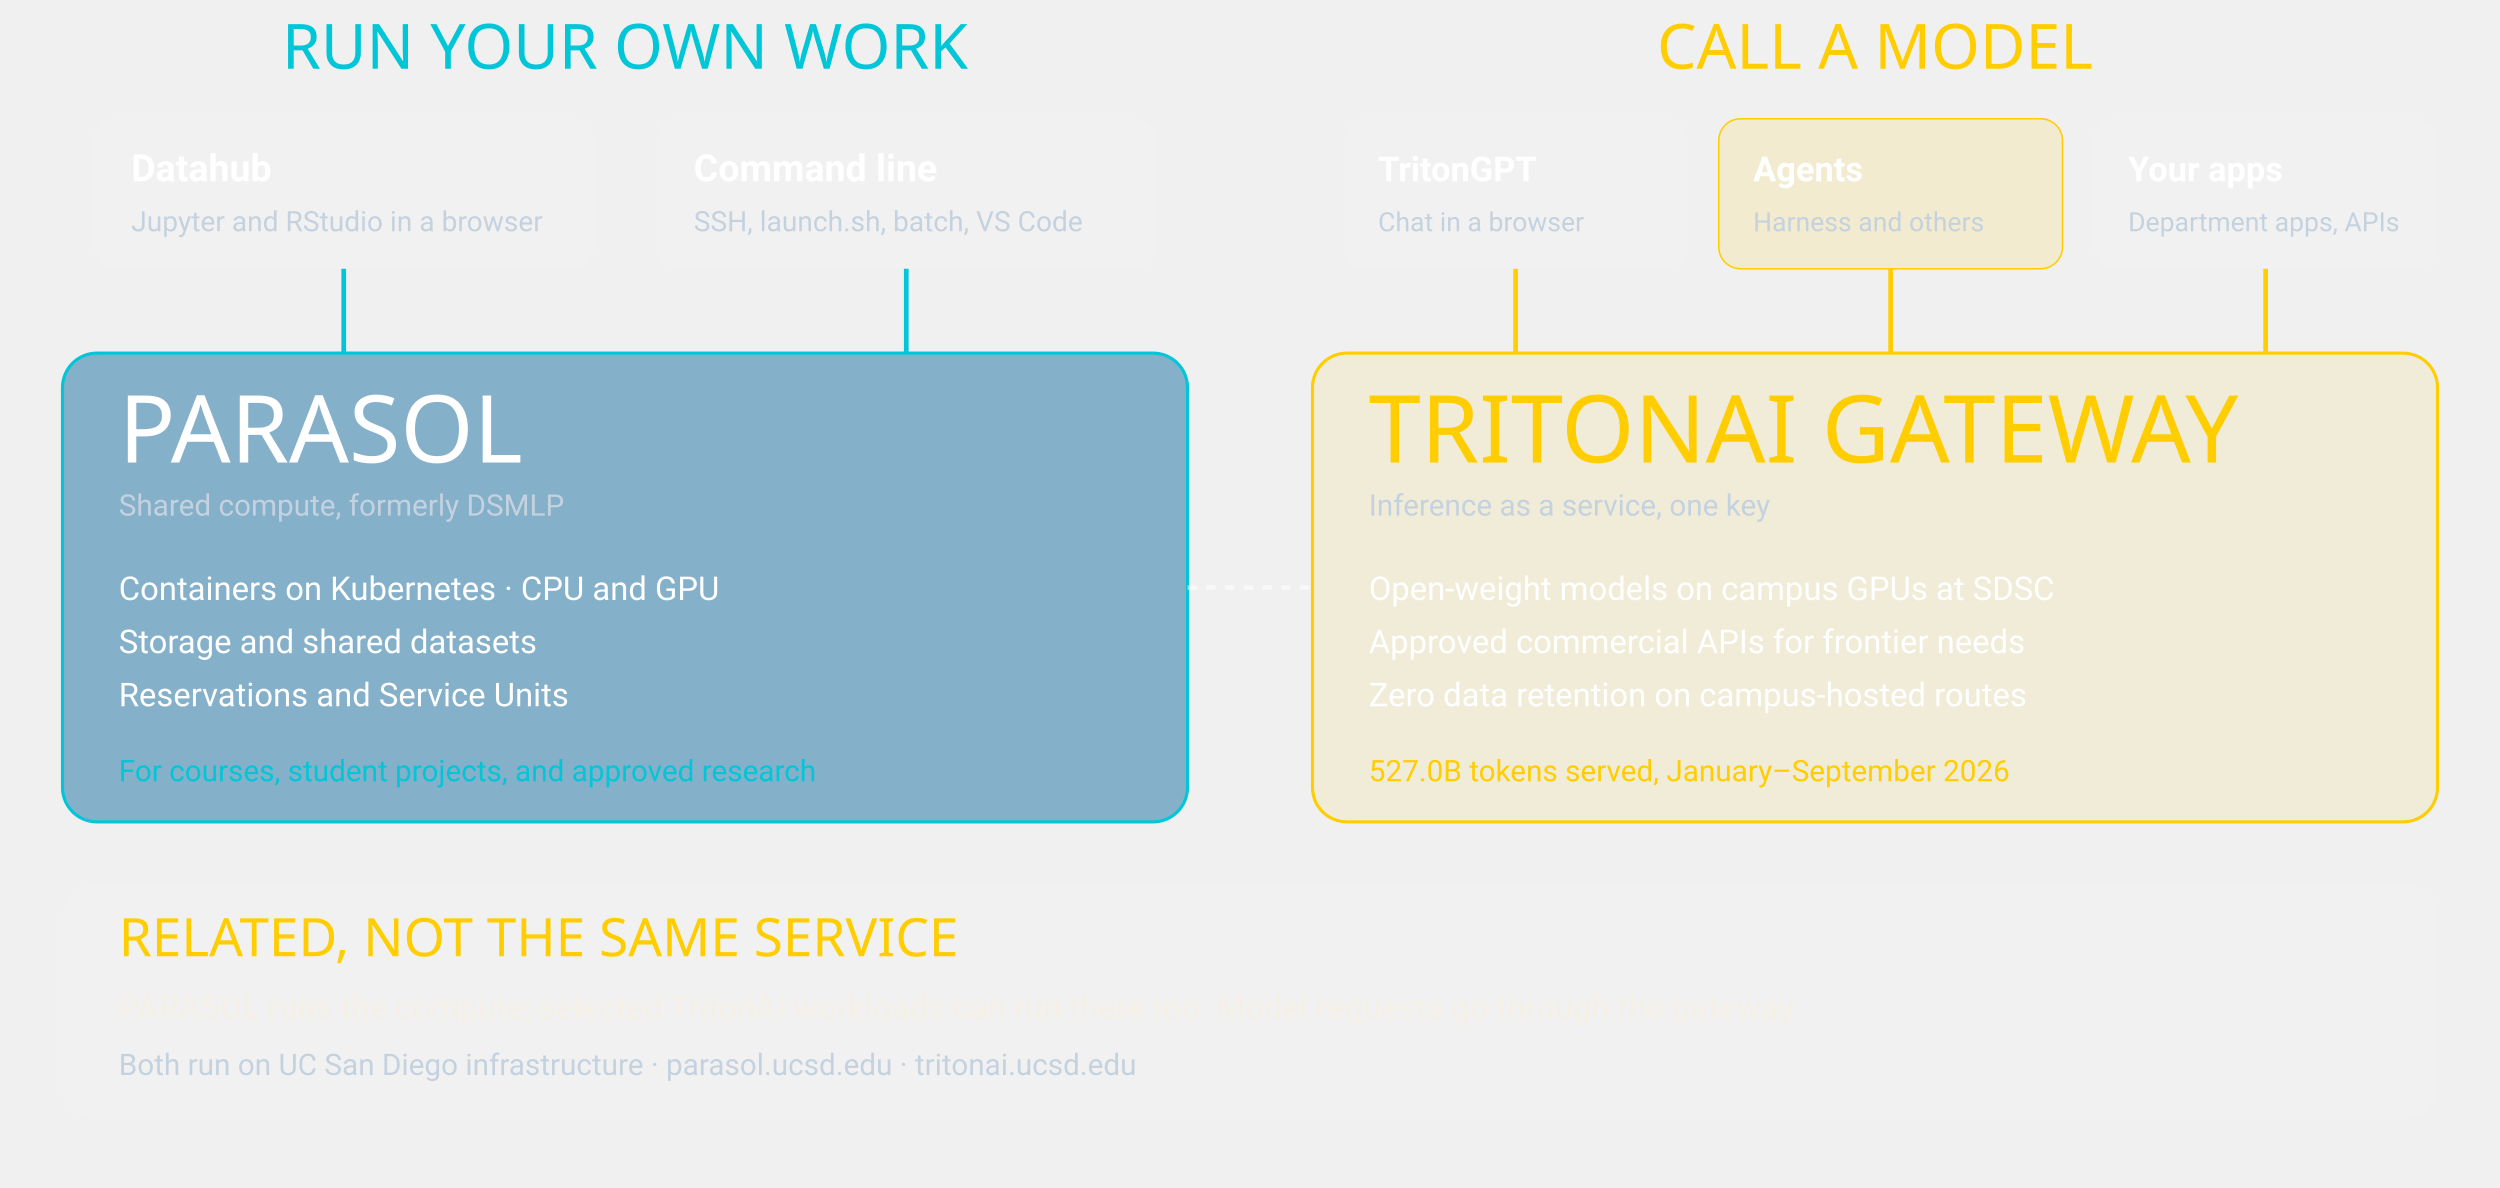
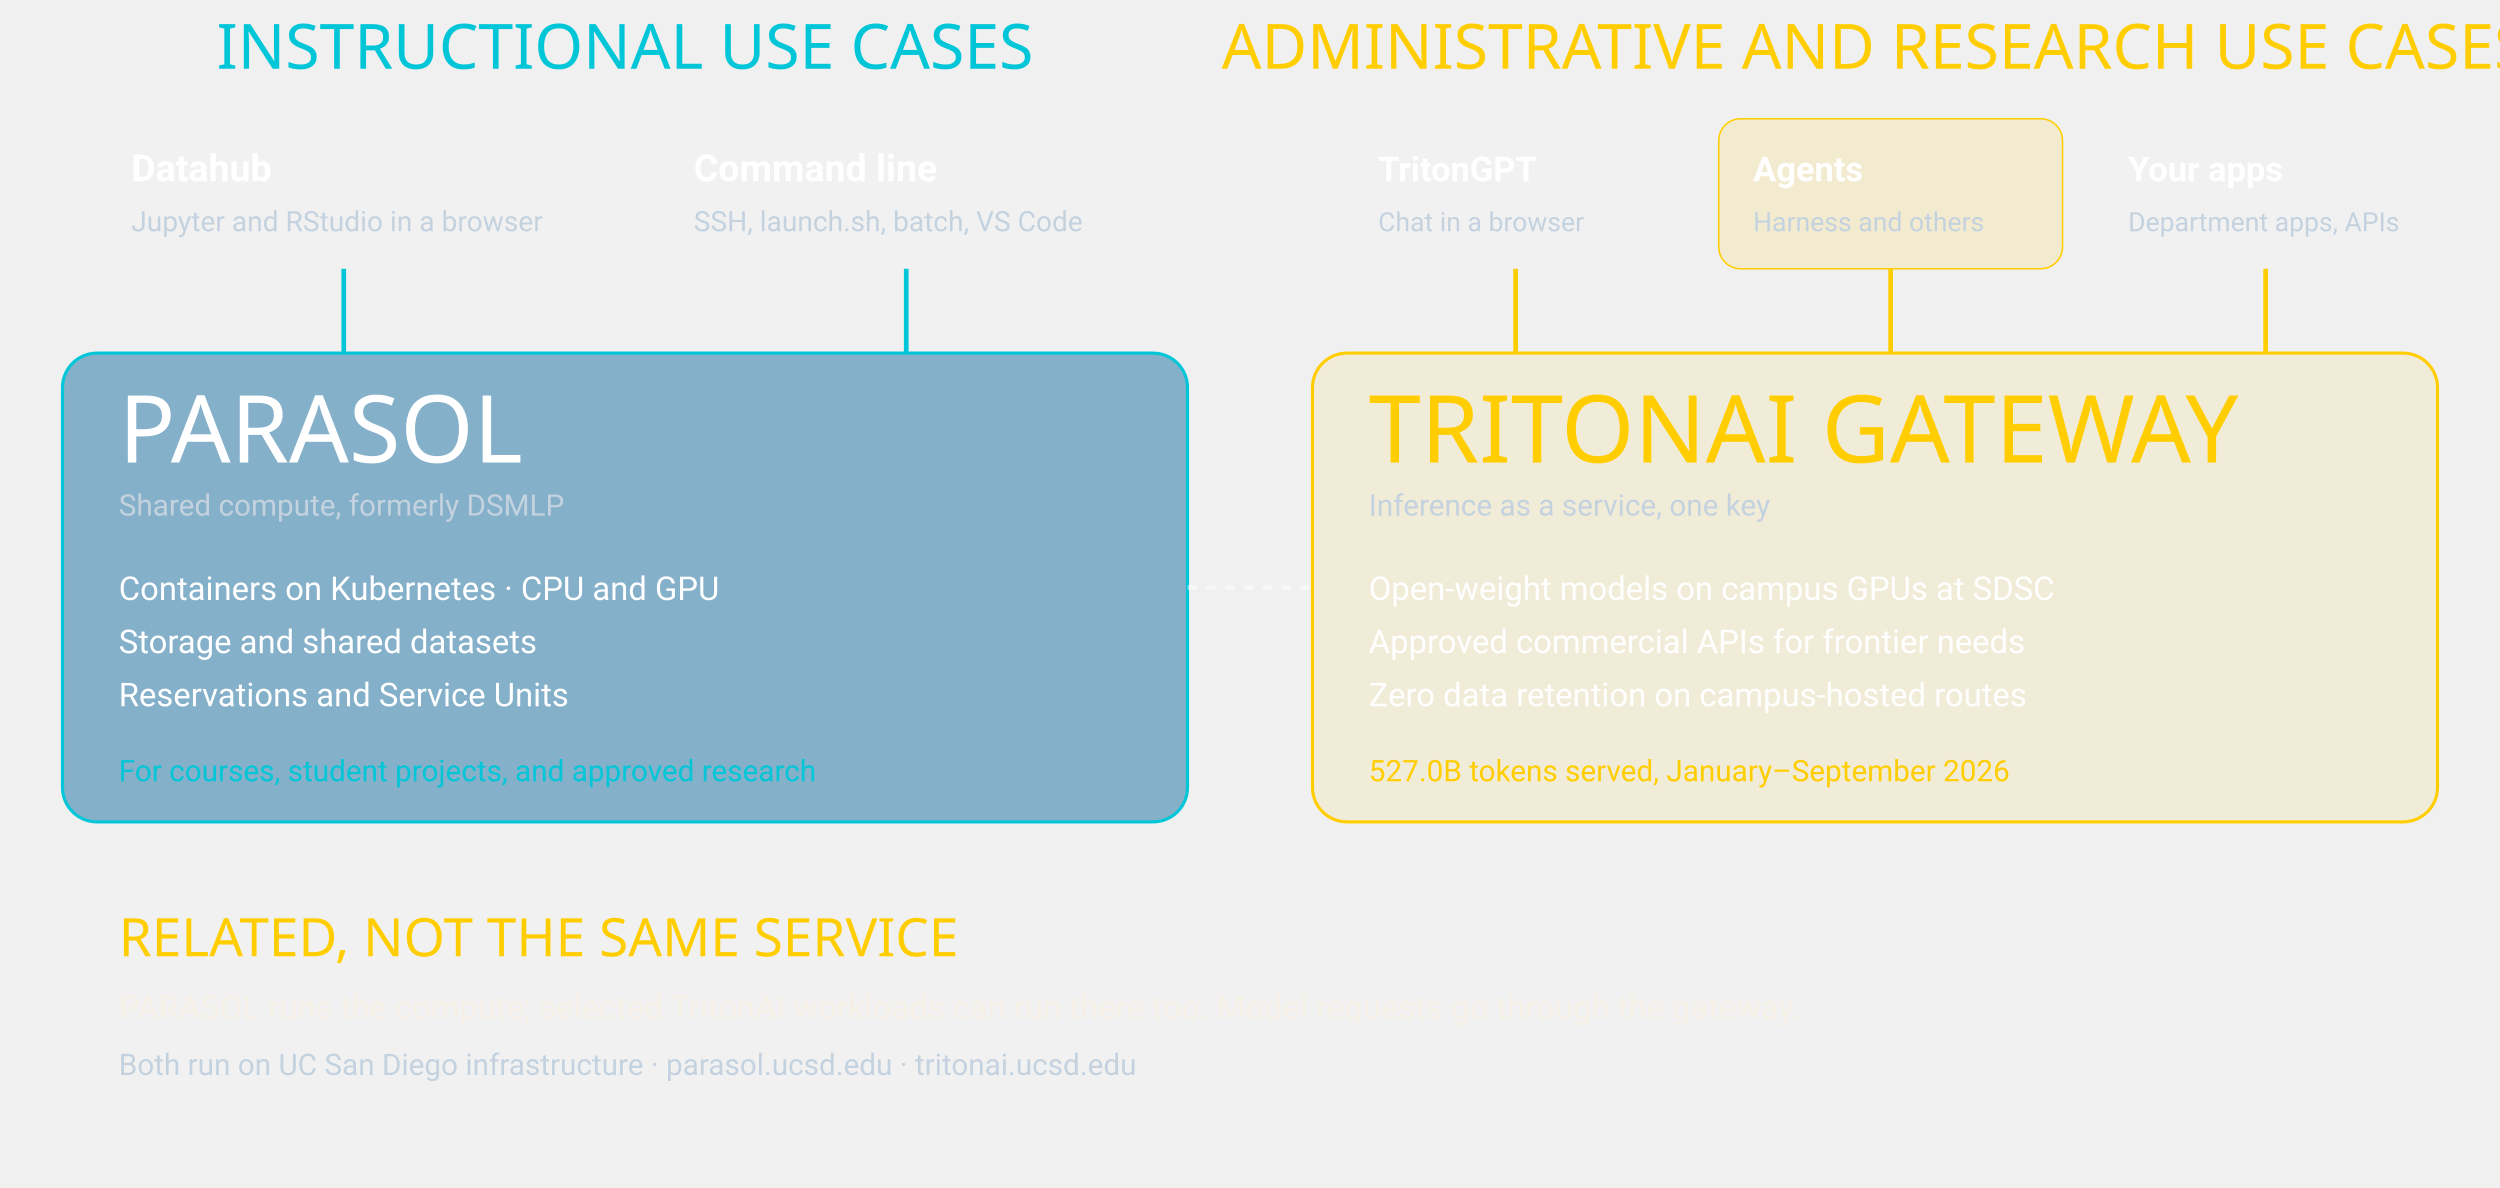
<svg xmlns="http://www.w3.org/2000/svg" viewBox="0 0 1600 760" preserveAspectRatio="xMidYMid meet" font-family="Roboto, Arial, sans-serif">
-   <text x="400" y="44" fill="#00C6D7" font-family="Teko, sans-serif" font-size="40" text-anchor="middle">RUN YOUR OWN WORK</text>
-   <text x="1200" y="44" fill="#FFCD00" font-family="Teko, sans-serif" font-size="40" text-anchor="middle">CALL A MODEL</text>
+   <text x="400" y="44" fill="#00C6D7" font-family="Teko, sans-serif" font-size="40" text-anchor="middle">INSTRUCTIONAL USE CASES</text>
+   <text x="1200" y="44" fill="#FFCD00" font-family="Teko, sans-serif" font-size="40" text-anchor="middle">ADMINISTRATIVE AND RESEARCH USE CASES</text>
  <g>
    <rect x="60" y="76" width="320" height="96" rx="14" fill="#ffffff" fill-opacity=".07" />
    <text x="84" y="116" fill="#ffffff" font-size="24" font-weight="700">Datahub</text>
    <text x="84" y="148" fill="#c4d2df" font-size="18">Jupyter and RStudio in a browser</text>
    <rect x="420" y="76" width="320" height="96" rx="14" fill="#ffffff" fill-opacity=".07" />
    <text x="444" y="116" fill="#ffffff" font-size="24" font-weight="700">Command line</text>
    <text x="444" y="148" fill="#c4d2df" font-size="18">SSH, launch.sh, batch, VS Code</text>
  </g>
  <g>
    <rect x="860" y="76" width="220" height="96" rx="14" fill="#ffffff" fill-opacity=".07" />
    <text x="882" y="116" fill="#ffffff" font-size="22" font-weight="700">TritonGPT</text>
    <text x="882" y="148" fill="#c4d2df" font-size="17">Chat in a browser</text>
    <rect x="1100" y="76" width="220" height="96" rx="14" fill="#FFCD00" fill-opacity=".14" stroke="#FFCD00" />
    <text x="1122" y="116" fill="#ffffff" font-size="22" font-weight="700">Agents</text>
    <text x="1122" y="148" fill="#c4d2df" font-size="17">Harness and others</text>
    <rect x="1340" y="76" width="220" height="96" rx="14" fill="#ffffff" fill-opacity=".07" />
    <text x="1362" y="116" fill="#ffffff" font-size="22" font-weight="700">Your apps</text>
    <text x="1362" y="148" fill="#c4d2df" font-size="17">Department apps, APIs</text>
  </g>
  <g stroke-width="3" fill="none">
    <path d="M 220 172 L 220 226" stroke="#00C6D7" />
    <path d="M 580 172 L 580 226" stroke="#00C6D7" />
    <path d="M 970 172 L 970 226" stroke="#FFCD00" />
    <path d="M 1210 172 L 1210 226" stroke="#FFCD00" />
    <path d="M 1450 172 L 1450 226" stroke="#FFCD00" />
  </g>
  <rect x="40" y="226" width="720" height="300" rx="22" fill="#00629B" fill-opacity=".45" stroke="#00C6D7" stroke-width="2" />
  <text x="76" y="296" fill="#ffffff" font-family="Teko, sans-serif" font-size="60">PARASOL</text>
  <text x="76" y="330" fill="#c4d2df" font-size="19">Shared compute, formerly DSMLP</text>
  <g font-size="21" fill="#ffffff">
    <text x="76" y="384">Containers on Kubernetes · CPU and GPU</text>
    <text x="76" y="418">Storage and shared datasets</text>
    <text x="76" y="452">Reservations and Service Units</text>
  </g>
  <text x="76" y="500" fill="#00C6D7" font-size="19">For courses, student projects, and approved research</text>
  <rect x="840" y="226" width="720" height="300" rx="22" fill="#FFCD00" fill-opacity=".1" stroke="#FFCD00" stroke-width="2" />
  <text x="876" y="296" fill="#FFCD00" font-family="Teko, sans-serif" font-size="60">TRITONAI GATEWAY</text>
  <text x="876" y="330" fill="#c4d2df" font-size="19">Inference as a service, one key</text>
  <g font-size="21" fill="#ffffff">
    <text x="876" y="384">Open-weight models on campus GPUs at SDSC</text>
    <text x="876" y="418">Approved commercial APIs for frontier needs</text>
    <text x="876" y="452">Zero data retention on campus-hosted routes</text>
  </g>
  <text x="876" y="500" fill="#FFCD00" font-size="19">527.0B tokens served, January–September 2026</text>
  <path d="M 760 376 L 840 376" stroke="#ffffff" stroke-opacity=".5" stroke-width="3" stroke-dasharray="6 6" />
  <rect x="40" y="566" width="1520" height="150" rx="20" fill="#ffffff" fill-opacity=".05" />
  <text x="76" y="612" fill="#FFCD00" font-family="Teko, sans-serif" font-size="34">RELATED, NOT THE SAME SERVICE</text>
  <text x="76" y="652" fill="#f5f0e6" font-size="21">PARASOL runs the compute; selected TritonAI workloads can run there too. Model requests go through the gateway.</text>
  <text x="76" y="688" fill="#c4d2df" font-size="19">Both run on UC San Diego infrastructure · parasol.ucsd.edu · tritonai.ucsd.edu</text>
</svg>
